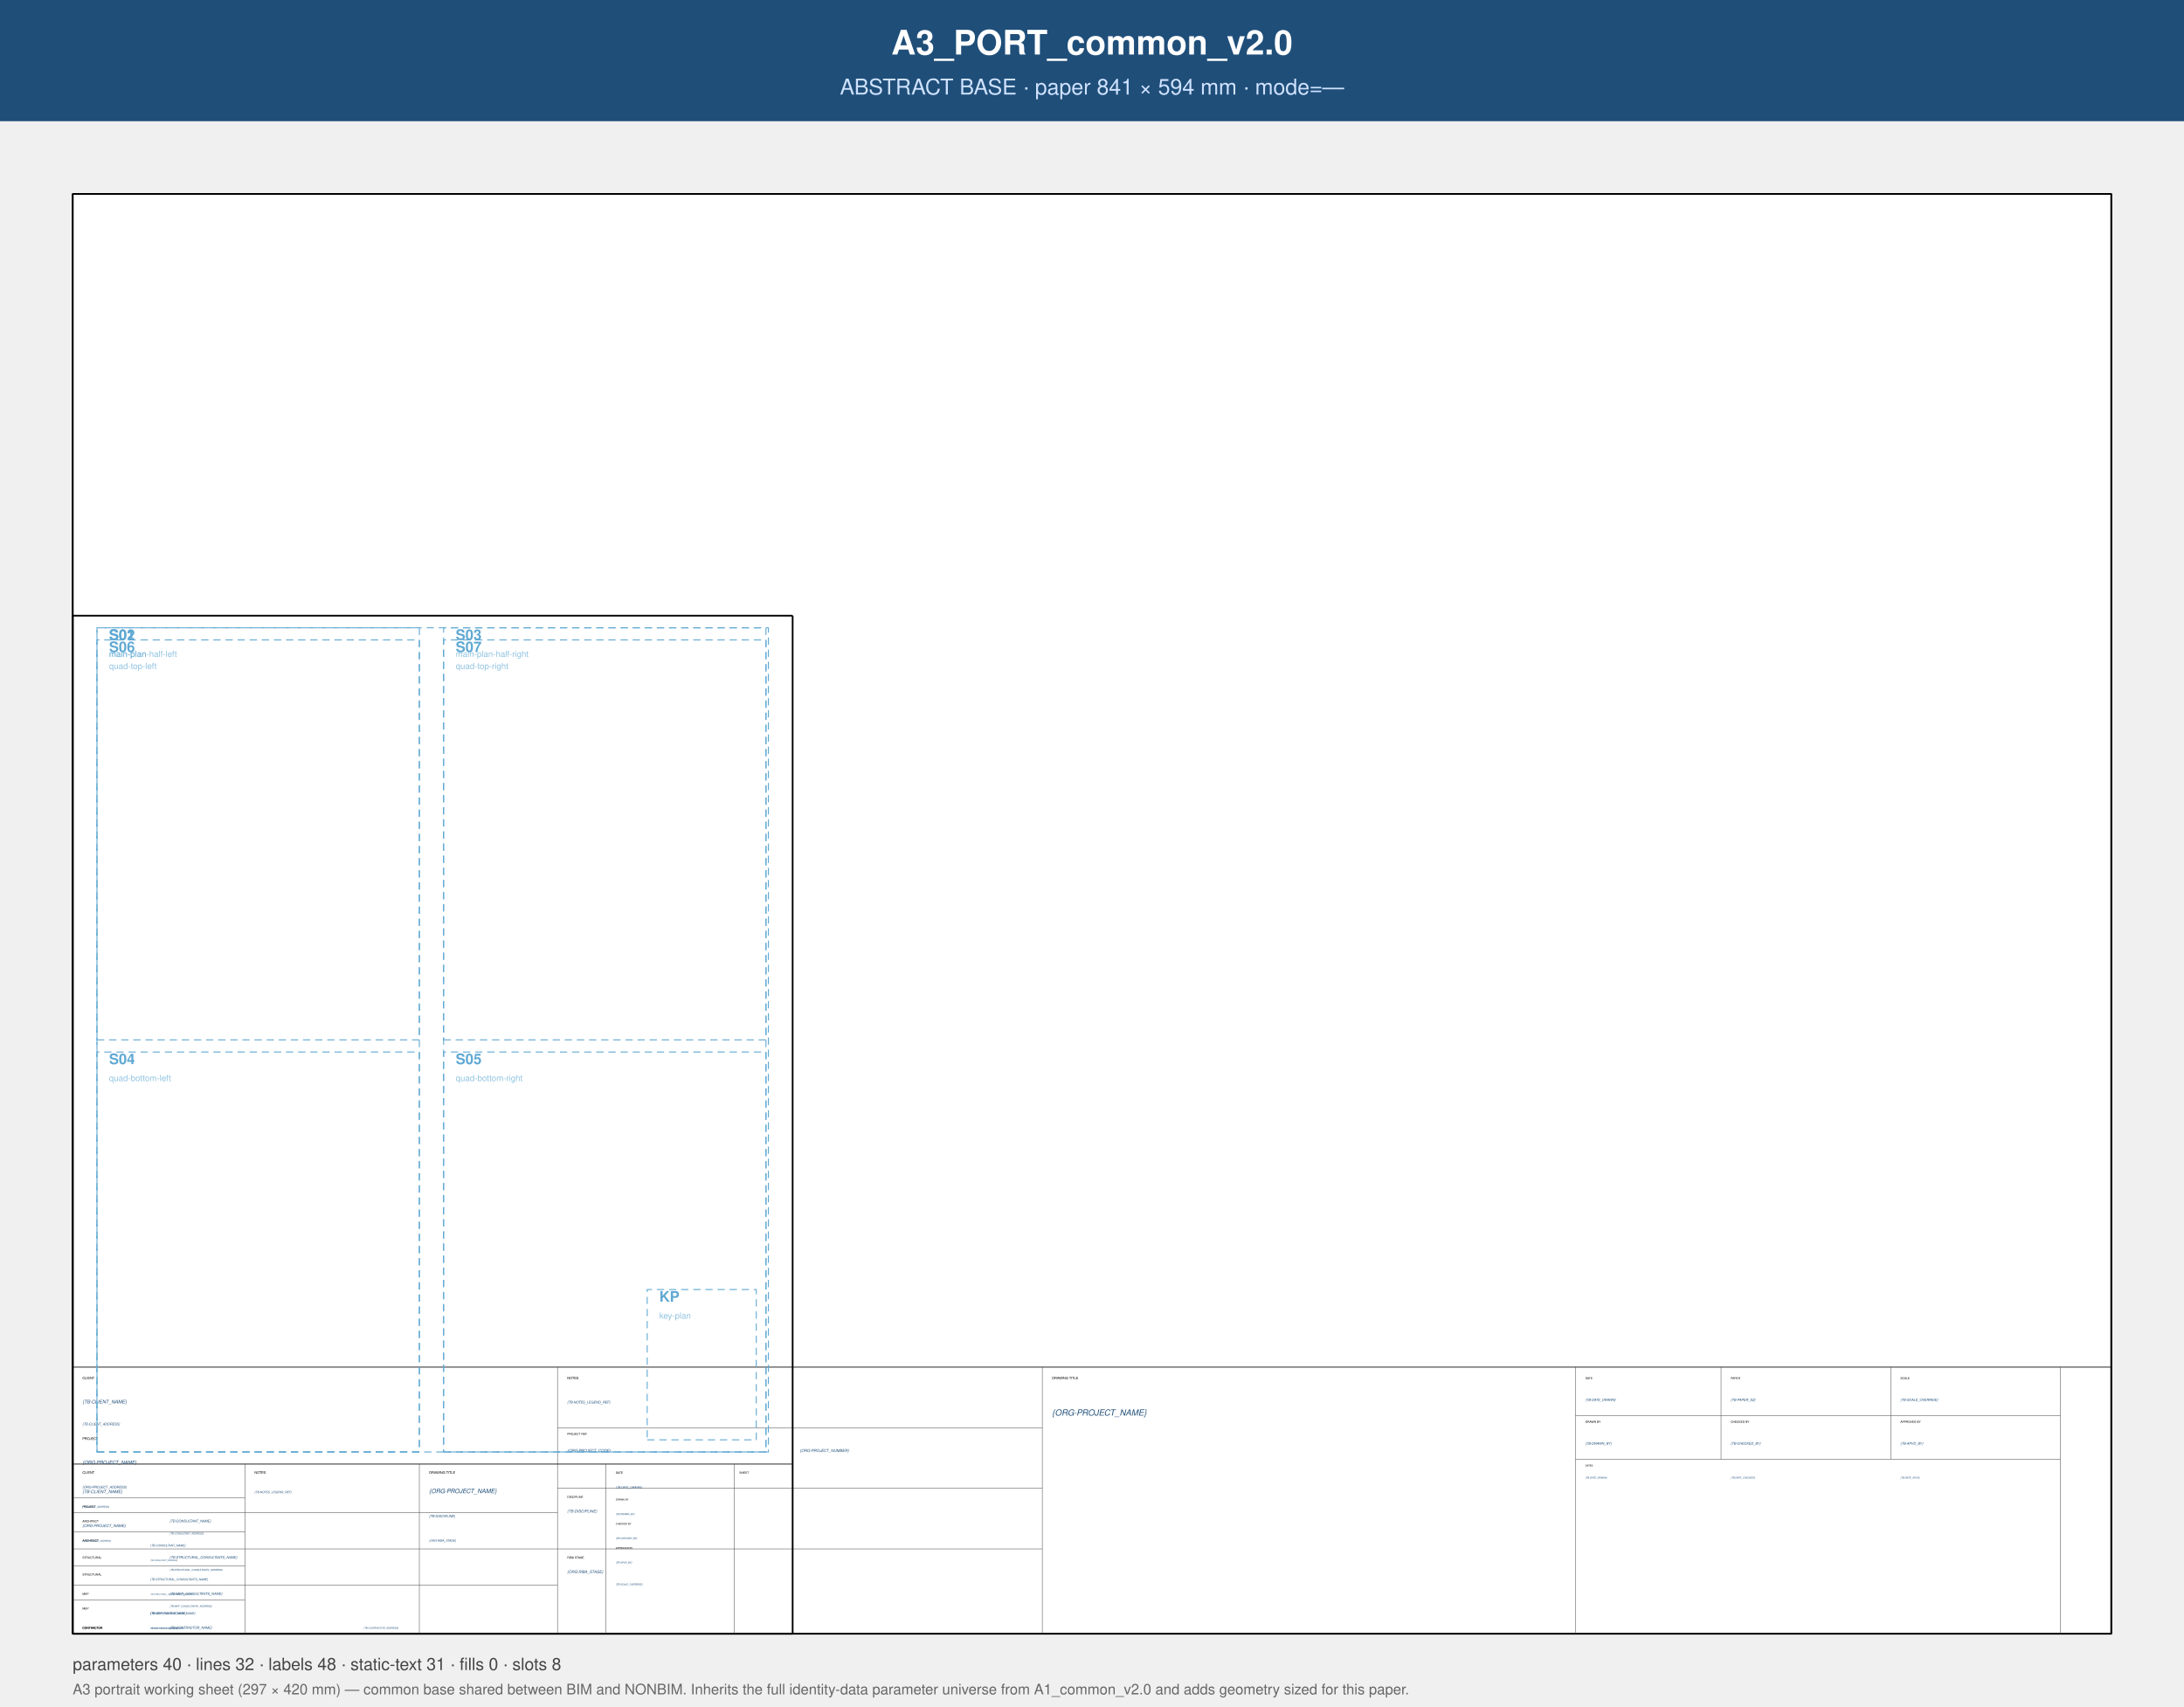
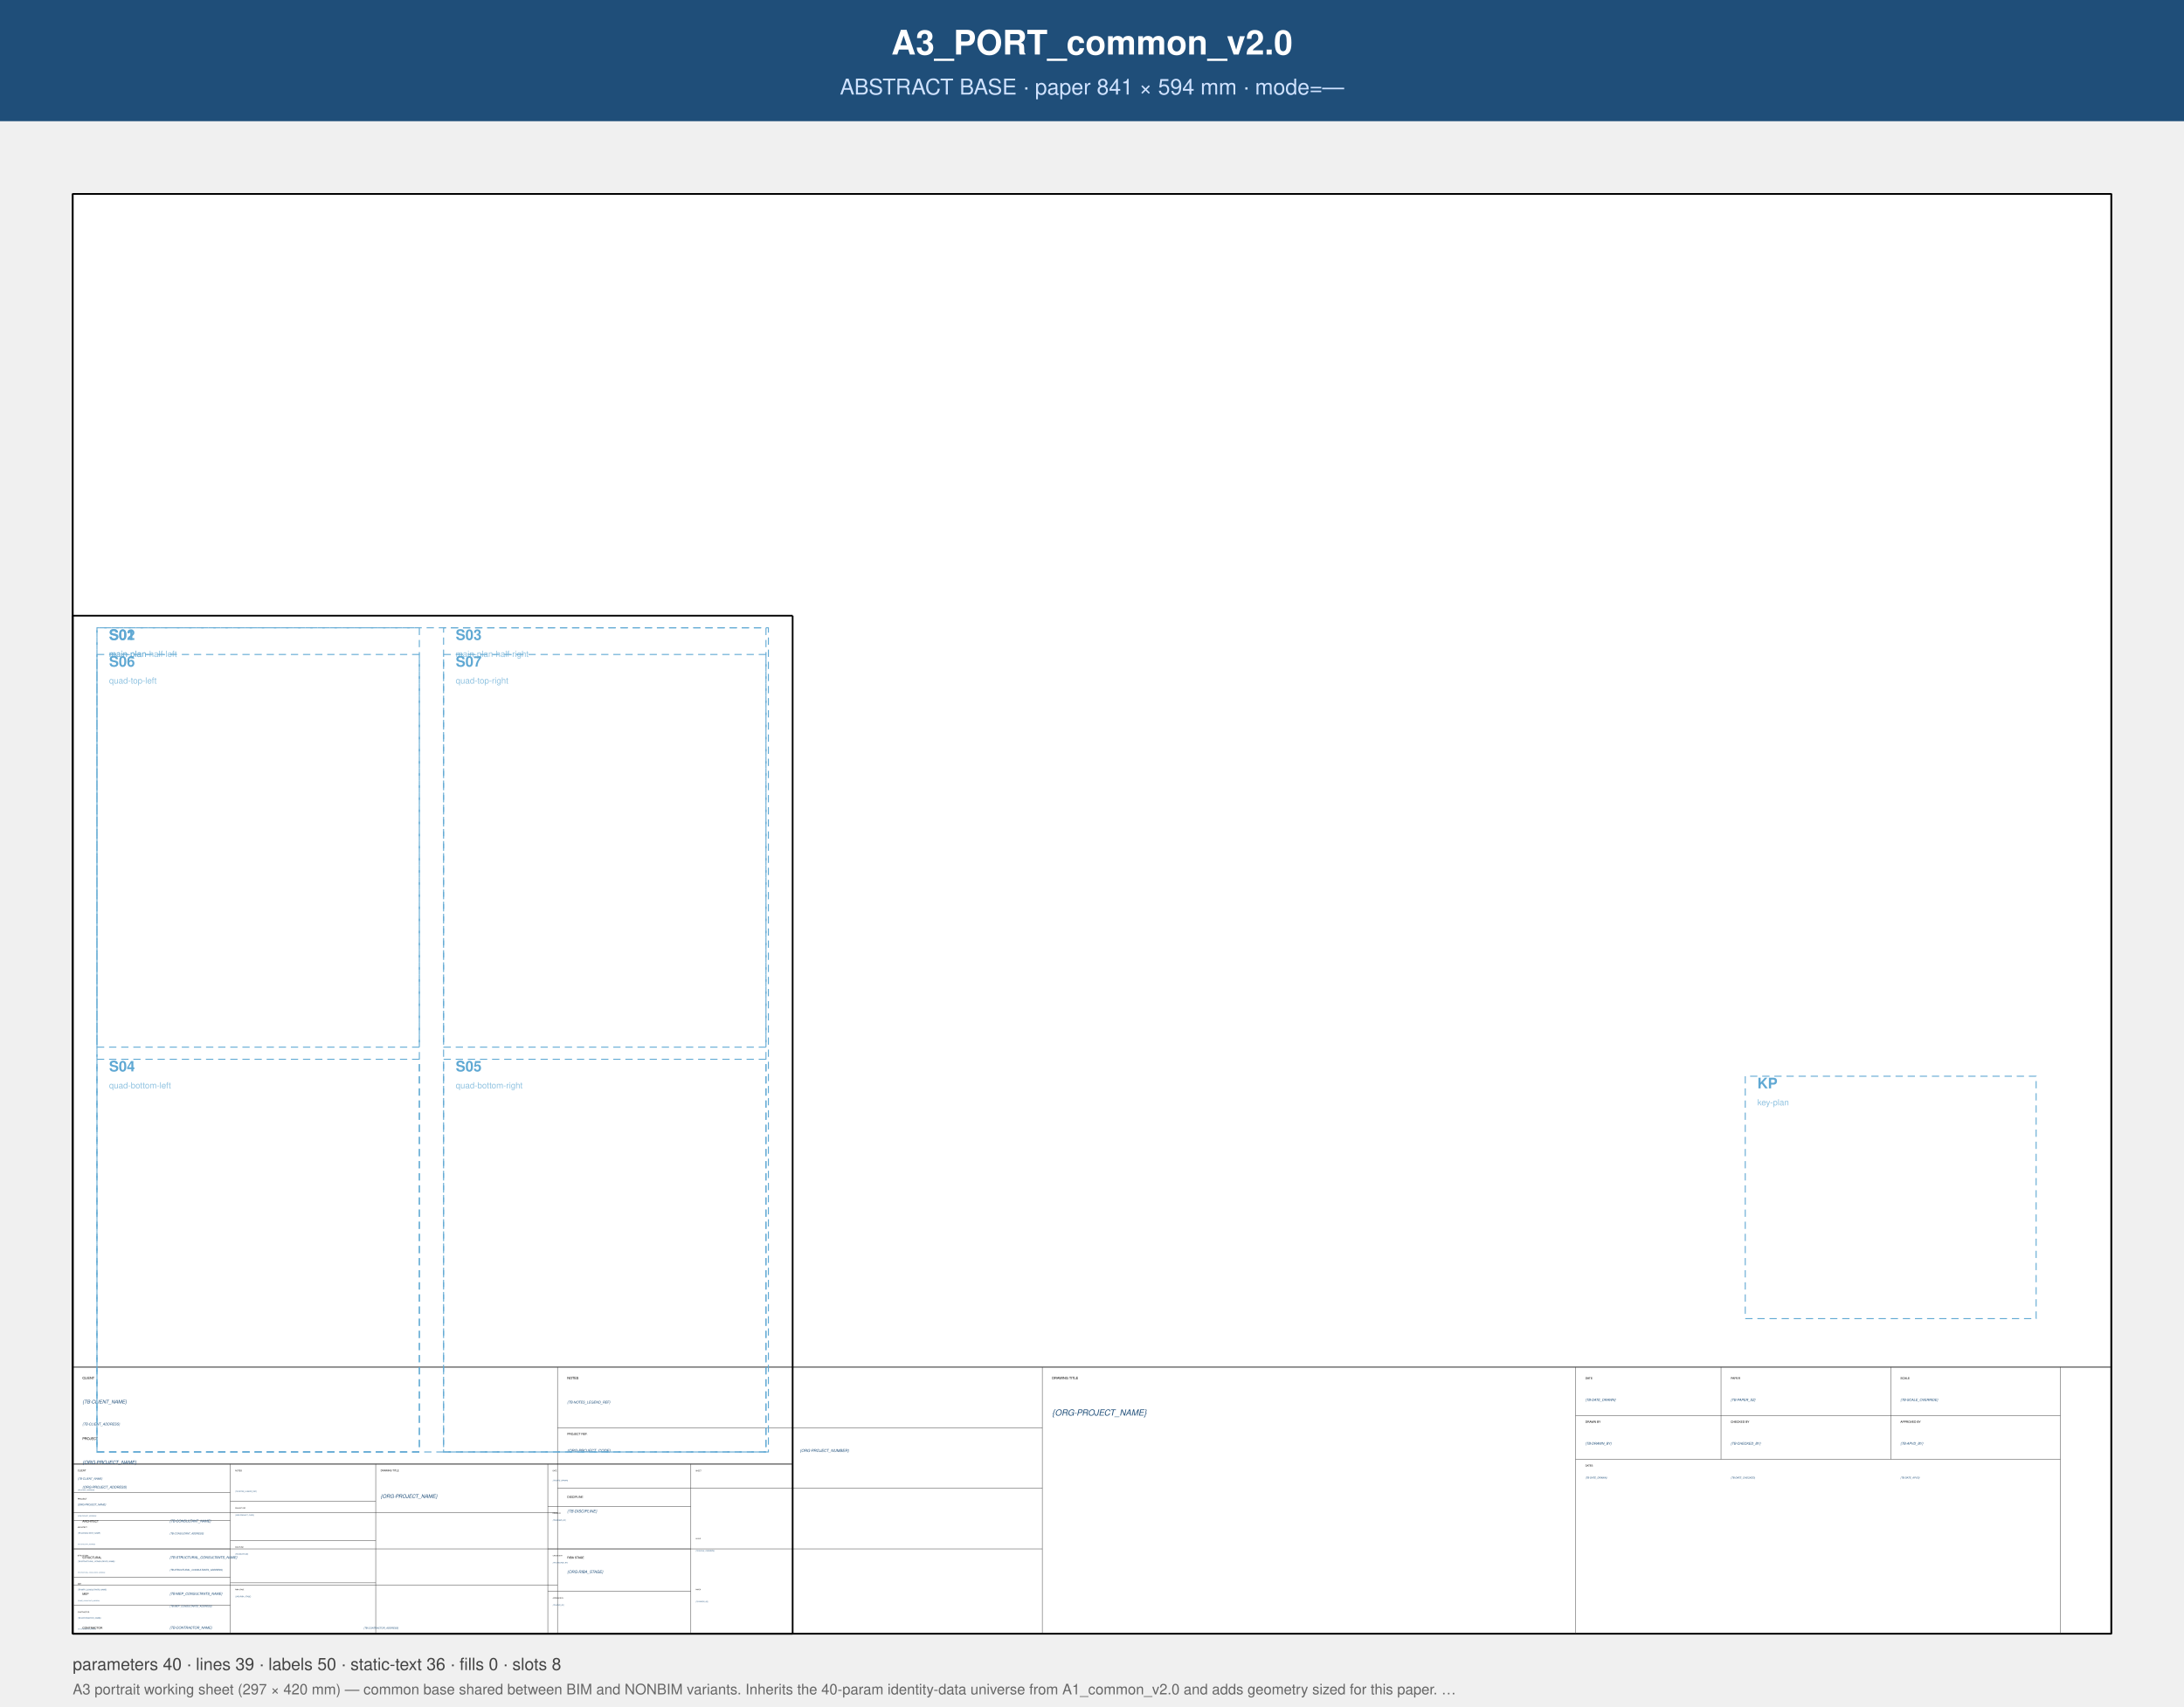
<svg xmlns="http://www.w3.org/2000/svg" viewBox="0 0 901 704" width="901mm" height="704mm" style="background:#fafafa;font-family:Helvetica,Arial,sans-serif;">
  <rect x="0" y="0" width="901" height="50" fill="#1F4E79" />
  <text x="450.5" y="22.5" text-anchor="middle" fill="#fff" font-size="14" font-weight="bold">A3_PORT_common_v2.0</text>
  <text x="450.5" y="39.0" text-anchor="middle" fill="#cfe2ff" font-size="9">ABSTRACT BASE   ·   paper 841 × 594 mm   ·   mode=—</text>
  <g transform="translate(30,674) scale(1,-1)">
    <rect x="0" y="0" width="841" height="594" fill="#ffffff" stroke="#1a1a1a" stroke-width="0.6" />
    <line x1="0" y1="0" x2="841" y2="0" stroke="#000" stroke-width="0.7" />
    <line x1="841" y1="0" x2="841" y2="594" stroke="#000" stroke-width="0.7" />
    <line x1="841" y1="594" x2="0" y2="594" stroke="#000" stroke-width="0.7" />
    <line x1="0" y1="594" x2="0" y2="0" stroke="#000" stroke-width="0.7" />
    <line x1="0" y1="110" x2="841" y2="110" stroke="#222" stroke-width="0.35" />
    <line x1="200" y1="0" x2="200" y2="110" stroke="#444" stroke-width="0.18" />
    <line x1="400" y1="0" x2="400" y2="110" stroke="#444" stroke-width="0.18" />
    <line x1="620" y1="0" x2="620" y2="110" stroke="#444" stroke-width="0.18" />
    <line x1="820" y1="0" x2="820" y2="110" stroke="#444" stroke-width="0.18" />
    <line x1="0" y1="50" x2="200" y2="50" stroke="#444" stroke-width="0.18" />
    <line x1="0" y1="35" x2="200" y2="35" stroke="#444" stroke-width="0.18" />
    <line x1="0" y1="20" x2="200" y2="20" stroke="#444" stroke-width="0.18" />
    <line x1="200" y1="85" x2="400" y2="85" stroke="#444" stroke-width="0.18" />
    <line x1="200" y1="60" x2="400" y2="60" stroke="#444" stroke-width="0.18" />
    <line x1="200" y1="35" x2="400" y2="35" stroke="#444" stroke-width="0.18" />
    <line x1="620" y1="90" x2="820" y2="90" stroke="#444" stroke-width="0.18" />
    <line x1="620" y1="72" x2="820" y2="72" stroke="#444" stroke-width="0.18" />
    <line x1="680" y1="72" x2="680" y2="110" stroke="#444" stroke-width="0.18" />
    <line x1="750" y1="72" x2="750" y2="110" stroke="#444" stroke-width="0.18" />
    <line x1="0" y1="0" x2="297" y2="0" stroke="#000" stroke-width="0.7" />
    <line x1="297" y1="0" x2="297" y2="420" stroke="#000" stroke-width="0.7" />
    <line x1="297" y1="420" x2="0" y2="420" stroke="#000" stroke-width="0.7" />
    <line x1="0" y1="420" x2="0" y2="0" stroke="#000" stroke-width="0.7" />
    <line x1="0" y1="70" x2="297" y2="70" stroke="#222" stroke-width="0.35" />
-     <line x1="71" y1="0" x2="71" y2="70" stroke="#444" stroke-width="0.18" />
-     <line x1="143" y1="0" x2="143" y2="70" stroke="#444" stroke-width="0.18" />
-     <line x1="220" y1="0" x2="220" y2="70" stroke="#444" stroke-width="0.18" />
-     <line x1="273" y1="0" x2="273" y2="70" stroke="#444" stroke-width="0.18" />
-     <line x1="0" y1="14.0" x2="71" y2="14.0" stroke="#444" stroke-width="0.18" />
-     <line x1="0" y1="28.0" x2="71" y2="28.0" stroke="#444" stroke-width="0.18" />
-     <line x1="0" y1="42.0" x2="71" y2="42.0" stroke="#444" stroke-width="0.18" />
-     <line x1="0" y1="56.0" x2="71" y2="56.0" stroke="#444" stroke-width="0.18" />
+     <line x1="65" y1="0" x2="65" y2="70" stroke="#444" stroke-width="0.18" />
+     <line x1="125" y1="0" x2="125" y2="70" stroke="#444" stroke-width="0.18" />
+     <line x1="196" y1="0" x2="196" y2="70" stroke="#444" stroke-width="0.18" />
+     <line x1="255" y1="0" x2="255" y2="70" stroke="#444" stroke-width="0.18" />
+     <line x1="0" y1="11.7" x2="65" y2="11.7" stroke="#444" stroke-width="0.18" />
+     <line x1="0" y1="23.3" x2="65" y2="23.3" stroke="#444" stroke-width="0.18" />
+     <line x1="0" y1="35.0" x2="65" y2="35.0" stroke="#444" stroke-width="0.18" />
+     <line x1="0" y1="46.7" x2="65" y2="46.7" stroke="#444" stroke-width="0.18" />
+     <line x1="0" y1="58.3" x2="65" y2="58.3" stroke="#444" stroke-width="0.18" />
+     <line x1="65" y1="21.0" x2="125" y2="21.0" stroke="#444" stroke-width="0.18" />
+     <line x1="65" y1="38.5" x2="125" y2="38.5" stroke="#444" stroke-width="0.18" />
+     <line x1="65" y1="54.6" x2="125" y2="54.6" stroke="#444" stroke-width="0.18" />
+     <line x1="196" y1="17.5" x2="255" y2="17.5" stroke="#444" stroke-width="0.18" />
+     <line x1="196" y1="35.0" x2="255" y2="35.0" stroke="#444" stroke-width="0.18" />
+     <line x1="196" y1="52.5" x2="255" y2="52.5" stroke="#444" stroke-width="0.18" />
    <g transform="translate(4,105) scale(1,-1)">
      <text x="0" y="0" font-size="1.4" text-anchor="start" fill="#000">CLIENT</text>
    </g>
    <g transform="translate(4,80) scale(1,-1)">
      <text x="0" y="0" font-size="1.4" text-anchor="start" fill="#000">PROJECT</text>
    </g>
    <g transform="translate(4,46) scale(1,-1)">
      <text x="0" y="0" font-size="1.2" text-anchor="start" fill="#000">ARCHITECT</text>
    </g>
    <g transform="translate(4,31) scale(1,-1)">
      <text x="0" y="0" font-size="1.2" text-anchor="start" fill="#000">STRUCTURAL</text>
    </g>
    <g transform="translate(4,16) scale(1,-1)">
      <text x="0" y="0" font-size="1.2" text-anchor="start" fill="#000">MEP</text>
    </g>
    <g transform="translate(4,2) scale(1,-1)">
      <text x="0" y="0" font-size="1.2" text-anchor="start" fill="#000">CONTRACTOR</text>
    </g>
    <g transform="translate(204,105) scale(1,-1)">
      <text x="0" y="0" font-size="1.4" text-anchor="start" fill="#000">NOTES</text>
    </g>
    <g transform="translate(404,105) scale(1,-1)">
      <text x="0" y="0" font-size="1.4" text-anchor="start" fill="#000">DRAWING TITLE</text>
    </g>
    <g transform="translate(204,82) scale(1,-1)">
      <text x="0" y="0" font-size="1.2" text-anchor="start" fill="#000">PROJECT REF.</text>
    </g>
    <g transform="translate(204,56) scale(1,-1)">
      <text x="0" y="0" font-size="1.2" text-anchor="start" fill="#000">DISCIPLINE</text>
    </g>
    <g transform="translate(204,31) scale(1,-1)">
      <text x="0" y="0" font-size="1.2" text-anchor="start" fill="#000">RIBA STAGE</text>
    </g>
    <g transform="translate(624,105) scale(1,-1)">
      <text x="0" y="0" font-size="1.2" text-anchor="start" fill="#000">DATE</text>
    </g>
    <g transform="translate(684,105) scale(1,-1)">
      <text x="0" y="0" font-size="1.2" text-anchor="start" fill="#000">PAPER</text>
    </g>
    <g transform="translate(754,105) scale(1,-1)">
      <text x="0" y="0" font-size="1.2" text-anchor="start" fill="#000">SCALE</text>
    </g>
    <g transform="translate(624,87) scale(1,-1)">
      <text x="0" y="0" font-size="1.2" text-anchor="start" fill="#000">DRAWN BY</text>
    </g>
    <g transform="translate(684,87) scale(1,-1)">
      <text x="0" y="0" font-size="1.2" text-anchor="start" fill="#000">CHECKED BY</text>
    </g>
    <g transform="translate(754,87) scale(1,-1)">
      <text x="0" y="0" font-size="1.2" text-anchor="start" fill="#000">APPROVED BY</text>
    </g>
    <g transform="translate(624,69) scale(1,-1)">
      <text x="0" y="0" font-size="1.0" text-anchor="start" fill="#000">DATES</text>
    </g>
-     <g transform="translate(4,66) scale(1,-1)">
-       <text x="0" y="0" font-size="1.4" text-anchor="start" fill="#000">CLIENT</text>
-     </g>
-     <g transform="translate(4,52.0) scale(1,-1)">
-       <text x="0" y="0" font-size="1.2" text-anchor="start" fill="#000">PROJECT</text>
-     </g>
-     <g transform="translate(4,38.0) scale(1,-1)">
-       <text x="0" y="0" font-size="1.2" text-anchor="start" fill="#000">ARCHITECT</text>
-     </g>
-     <g transform="translate(4,24.0) scale(1,-1)">
-       <text x="0" y="0" font-size="1.2" text-anchor="start" fill="#000">STRUCTURAL</text>
-     </g>
-     <g transform="translate(4,10.0) scale(1,-1)">
-       <text x="0" y="0" font-size="1.2" text-anchor="start" fill="#000">MEP</text>
-     </g>
-     <g transform="translate(4,2) scale(1,-1)">
-       <text x="0" y="0" font-size="1.2" text-anchor="start" fill="#000">CONTRACTOR</text>
-     </g>
-     <g transform="translate(75,66) scale(1,-1)">
-       <text x="0" y="0" font-size="1.4" text-anchor="start" fill="#000">NOTES</text>
-     </g>
-     <g transform="translate(147,66) scale(1,-1)">
-       <text x="0" y="0" font-size="1.4" text-anchor="start" fill="#000">DRAWING TITLE</text>
-     </g>
-     <g transform="translate(224,66) scale(1,-1)">
-       <text x="0" y="0" font-size="1.2" text-anchor="start" fill="#000">DATE</text>
-     </g>
-     <g transform="translate(224,55) scale(1,-1)">
-       <text x="0" y="0" font-size="1.0" text-anchor="start" fill="#000">DRAWN BY</text>
-     </g>
-     <g transform="translate(224,45) scale(1,-1)">
-       <text x="0" y="0" font-size="1.0" text-anchor="start" fill="#000">CHECKED BY</text>
-     </g>
-     <g transform="translate(224,35) scale(1,-1)">
-       <text x="0" y="0" font-size="1.0" text-anchor="start" fill="#000">APPROVED BY</text>
-     </g>
-     <g transform="translate(275,66) scale(1,-1)">
-       <text x="0" y="0" font-size="1.2" text-anchor="start" fill="#000">SHEET</text>
+     <g transform="translate(2,67) scale(1,-1)">
+       <text x="0" y="0" font-size="0.98" text-anchor="start" fill="#000">CLIENT</text>
+     </g>
+     <g transform="translate(2,55.33333) scale(1,-1)">
+       <text x="0" y="0" font-size="0.84" text-anchor="start" fill="#000">PROJECT</text>
+     </g>
+     <g transform="translate(2,43.66667) scale(1,-1)">
+       <text x="0" y="0" font-size="0.7" text-anchor="start" fill="#000">ARCHITECT</text>
+     </g>
+     <g transform="translate(2,32.0) scale(1,-1)">
+       <text x="0" y="0" font-size="0.7" text-anchor="start" fill="#000">STRUCTURAL</text>
+     </g>
+     <g transform="translate(2,20.33333) scale(1,-1)">
+       <text x="0" y="0" font-size="0.7" text-anchor="start" fill="#000">MEP</text>
+     </g>
+     <g transform="translate(2,8.666667) scale(1,-1)">
+       <text x="0" y="0" font-size="0.7" text-anchor="start" fill="#000">CONTRACTOR</text>
+     </g>
+     <g transform="translate(67,67) scale(1,-1)">
+       <text x="0" y="0" font-size="0.84" text-anchor="start" fill="#000">NOTES</text>
+     </g>
+     <g transform="translate(67,51.6) scale(1,-1)">
+       <text x="0" y="0" font-size="0.63" text-anchor="start" fill="#000">PROJECT REF</text>
+     </g>
+     <g transform="translate(67,35.5) scale(1,-1)">
+       <text x="0" y="0" font-size="0.63" text-anchor="start" fill="#000">DISCIPLINE</text>
+     </g>
+     <g transform="translate(67,18.0) scale(1,-1)">
+       <text x="0" y="0" font-size="0.63" text-anchor="start" fill="#000">RIBA STAGE</text>
+     </g>
+     <g transform="translate(127,67) scale(1,-1)">
+       <text x="0" y="0" font-size="0.98" text-anchor="start" fill="#000">DRAWING TITLE</text>
+     </g>
+     <g transform="translate(198,67) scale(1,-1)">
+       <text x="0" y="0" font-size="0.7" text-anchor="start" fill="#000">DATE</text>
+     </g>
+     <g transform="translate(198,49.5) scale(1,-1)">
+       <text x="0" y="0" font-size="0.63" text-anchor="start" fill="#000">DRAWN BY</text>
+     </g>
+     <g transform="translate(198,32.0) scale(1,-1)">
+       <text x="0" y="0" font-size="0.63" text-anchor="start" fill="#000">CHECKED BY</text>
+     </g>
+     <g transform="translate(198,14.5) scale(1,-1)">
+       <text x="0" y="0" font-size="0.63" text-anchor="start" fill="#000">APPROVED BY</text>
+     </g>
+     <g transform="translate(257,67) scale(1,-1)">
+       <text x="0" y="0" font-size="0.7" text-anchor="start" fill="#000">SHEET</text>
+     </g>
+     <g transform="translate(257,39.0) scale(1,-1)">
+       <text x="0" y="0" font-size="0.63" text-anchor="start" fill="#000">SCALE</text>
+     </g>
+     <g transform="translate(257,18.0) scale(1,-1)">
+       <text x="0" y="0" font-size="0.63" text-anchor="start" fill="#000">PAPER</text>
    </g>
    <g transform="translate(4,95) scale(1,-1)">
      <text x="0" y="0" font-size="2.0" text-anchor="start" fill="#1F4E79" font-style="italic">{TB·CLIENT_NAME}</text>
    </g>
    <g transform="translate(4,86) scale(1,-1)">
      <text x="0" y="0" font-size="1.4" text-anchor="start" fill="#1F4E79" font-style="italic">{TB·CLIENT_ADDRESS}</text>
    </g>
    <g transform="translate(4,70) scale(1,-1)">
      <text x="0" y="0" font-size="2.0" text-anchor="start" fill="#1F4E79" font-style="italic">{ORG·PROJECT_NAME}</text>
    </g>
    <g transform="translate(4,60) scale(1,-1)">
      <text x="0" y="0" font-size="1.4" text-anchor="start" fill="#1F4E79" font-style="italic">{ORG·PROJECT_ADDRESS}</text>
    </g>
    <g transform="translate(40,46) scale(1,-1)">
      <text x="0" y="0" font-size="1.4" text-anchor="start" fill="#1F4E79" font-style="italic">{TB·CONSULTANT_NAME}</text>
    </g>
    <g transform="translate(40,41) scale(1,-1)">
      <text x="0" y="0" font-size="1.0" text-anchor="start" fill="#1F4E79" font-style="italic">{TB·CONSULTANT_ADDRESS}</text>
    </g>
    <g transform="translate(40,31) scale(1,-1)">
      <text x="0" y="0" font-size="1.4" text-anchor="start" fill="#1F4E79" font-style="italic">{TB·STRUCTURAL_CONSULTANTS_NAME}</text>
    </g>
    <g transform="translate(40,26) scale(1,-1)">
      <text x="0" y="0" font-size="1.0" text-anchor="start" fill="#1F4E79" font-style="italic">{TB·STRUCTURAL_CONSULTANTS_ADDRESS}</text>
    </g>
    <g transform="translate(40,16) scale(1,-1)">
      <text x="0" y="0" font-size="1.4" text-anchor="start" fill="#1F4E79" font-style="italic">{TB·MEP_CONSULTANTS_NAME}</text>
    </g>
    <g transform="translate(40,11) scale(1,-1)">
      <text x="0" y="0" font-size="1.0" text-anchor="start" fill="#1F4E79" font-style="italic">{TB·MEP_CONSULTANTS_ADDRESS}</text>
    </g>
    <g transform="translate(40,2) scale(1,-1)">
      <text x="0" y="0" font-size="1.4" text-anchor="start" fill="#1F4E79" font-style="italic">{TB·CONTRACTOR_NAME}</text>
    </g>
    <g transform="translate(120,2) scale(1,-1)">
      <text x="0" y="0" font-size="1.0" text-anchor="start" fill="#1F4E79" font-style="italic">{TB·CONTRACTOR_ADDRESS}</text>
    </g>
    <g transform="translate(204,75) scale(1,-1)">
      <text x="0" y="0" font-size="1.6" text-anchor="start" fill="#1F4E79" font-style="italic">{ORG·PROJECT_CODE}</text>
    </g>
    <g transform="translate(300,75) scale(1,-1)">
      <text x="0" y="0" font-size="1.6" text-anchor="start" fill="#1F4E79" font-style="italic">{ORG·PROJECT_NUMBER}</text>
    </g>
    <g transform="translate(204,50) scale(1,-1)">
      <text x="0" y="0" font-size="1.6" text-anchor="start" fill="#1F4E79" font-style="italic">{TB·DISCIPLINE}</text>
    </g>
    <g transform="translate(204,25) scale(1,-1)">
      <text x="0" y="0" font-size="1.6" text-anchor="start" fill="#1F4E79" font-style="italic">{ORG·RIBA_STAGE}</text>
    </g>
    <g transform="translate(204,95) scale(1,-1)">
      <text x="0" y="0" font-size="1.4" text-anchor="start" fill="#1F4E79" font-style="italic">{TB·NOTES_LEGEND_REF}</text>
    </g>
    <g transform="translate(404,90) scale(1,-1)">
      <text x="0" y="0" font-size="3.5" text-anchor="start" fill="#1F4E79" font-style="italic">{ORG·PROJECT_NAME}</text>
    </g>
    <g transform="translate(624,96) scale(1,-1)">
      <text x="0" y="0" font-size="1.4" text-anchor="start" fill="#1F4E79" font-style="italic">{TB·DATE_DRAWN}</text>
    </g>
    <g transform="translate(684,96) scale(1,-1)">
      <text x="0" y="0" font-size="1.4" text-anchor="start" fill="#1F4E79" font-style="italic">{TB·PAPER_SZ}</text>
    </g>
    <g transform="translate(754,96) scale(1,-1)">
      <text x="0" y="0" font-size="1.4" text-anchor="start" fill="#1F4E79" font-style="italic">{TB·SCALE_OVERRIDE}</text>
    </g>
    <g transform="translate(624,78) scale(1,-1)">
      <text x="0" y="0" font-size="1.4" text-anchor="start" fill="#1F4E79" font-style="italic">{TB·DRAWN_BY}</text>
    </g>
    <g transform="translate(684,78) scale(1,-1)">
      <text x="0" y="0" font-size="1.4" text-anchor="start" fill="#1F4E79" font-style="italic">{TB·CHECKED_BY}</text>
    </g>
    <g transform="translate(754,78) scale(1,-1)">
      <text x="0" y="0" font-size="1.4" text-anchor="start" fill="#1F4E79" font-style="italic">{TB·APVD_BY}</text>
    </g>
    <g transform="translate(624,64) scale(1,-1)">
      <text x="0" y="0" font-size="1.0" text-anchor="start" fill="#1F4E79" font-style="italic">{TB·DATE_DRAWN}</text>
    </g>
    <g transform="translate(684,64) scale(1,-1)">
      <text x="0" y="0" font-size="1.0" text-anchor="start" fill="#1F4E79" font-style="italic">{TB·DATE_CHECKED}</text>
    </g>
    <g transform="translate(754,64) scale(1,-1)">
      <text x="0" y="0" font-size="1.0" text-anchor="start" fill="#1F4E79" font-style="italic">{TB·DATE_APVD}</text>
    </g>
-     <g transform="translate(4,58) scale(1,-1)">
-       <text x="0" y="0" font-size="1.8" text-anchor="start" fill="#1F4E79" font-style="italic">{TB·CLIENT_NAME}</text>
-     </g>
-     <g transform="translate(4,52) scale(1,-1)">
-       <text x="0" y="0" font-size="1.0" text-anchor="start" fill="#1F4E79" font-style="italic">{TB·CLIENT_ADDRESS}</text>
-     </g>
-     <g transform="translate(4,44.0) scale(1,-1)">
-       <text x="0" y="0" font-size="1.6" text-anchor="start" fill="#1F4E79" font-style="italic">{ORG·PROJECT_NAME}</text>
-     </g>
-     <g transform="translate(4,38.0) scale(1,-1)">
-       <text x="0" y="0" font-size="0.9" text-anchor="start" fill="#1F4E79" font-style="italic">{ORG·PROJECT_ADDRESS}</text>
-     </g>
-     <g transform="translate(31.95,36.0) scale(1,-1)">
-       <text x="0" y="0" font-size="1.2" text-anchor="start" fill="#1F4E79" font-style="italic">{TB·CONSULTANT_NAME}</text>
-     </g>
-     <g transform="translate(31.95,30.0) scale(1,-1)">
-       <text x="0" y="0" font-size="0.8" text-anchor="start" fill="#1F4E79" font-style="italic">{TB·CONSULTANT_ADDRESS}</text>
-     </g>
-     <g transform="translate(31.95,22.0) scale(1,-1)">
-       <text x="0" y="0" font-size="1.2" text-anchor="start" fill="#1F4E79" font-style="italic">{TB·STRUCTURAL_CONSULTANTS_NAME}</text>
-     </g>
-     <g transform="translate(31.95,16.0) scale(1,-1)">
-       <text x="0" y="0" font-size="0.8" text-anchor="start" fill="#1F4E79" font-style="italic">{TB·STRUCTURAL_CONSULTANTS_ADDRESS}</text>
-     </g>
-     <g transform="translate(31.95,8.0) scale(1,-1)">
-       <text x="0" y="0" font-size="1.2" text-anchor="start" fill="#1F4E79" font-style="italic">{TB·MEP_CONSULTANTS_NAME}</text>
-     </g>
-     <g transform="translate(31.95,2.0) scale(1,-1)">
-       <text x="0" y="0" font-size="0.8" text-anchor="start" fill="#1F4E79" font-style="italic">{TB·MEP_CONSULTANTS_ADDRESS}</text>
-     </g>
-     <g transform="translate(31.95,8) scale(1,-1)">
-       <text x="0" y="0" font-size="1.2" text-anchor="start" fill="#1F4E79" font-style="italic">{TB·CONTRACTOR_NAME}</text>
-     </g>
-     <g transform="translate(31.95,2) scale(1,-1)">
-       <text x="0" y="0" font-size="0.8" text-anchor="start" fill="#1F4E79" font-style="italic">{TB·CONTRACTOR_ADDRESS}</text>
-     </g>
-     <g transform="translate(75,58) scale(1,-1)">
-       <text x="0" y="0" font-size="1.2" text-anchor="start" fill="#1F4E79" font-style="italic">{TB·NOTES_LEGEND_REF}</text>
-     </g>
-     <g transform="translate(147,58) scale(1,-1)">
-       <text x="0" y="0" font-size="2.5" text-anchor="start" fill="#1F4E79" font-style="italic">{ORG·PROJECT_NAME}</text>
-     </g>
-     <g transform="translate(147,48) scale(1,-1)">
-       <text x="0" y="0" font-size="1.4" text-anchor="start" fill="#1F4E79" font-style="italic">{TB·DISCIPLINE}</text>
-     </g>
-     <g transform="translate(147,38) scale(1,-1)">
-       <text x="0" y="0" font-size="1.2" text-anchor="start" fill="#1F4E79" font-style="italic">{ORG·RIBA_STAGE}</text>
-     </g>
-     <g transform="translate(224,60) scale(1,-1)">
-       <text x="0" y="0" font-size="1.2" text-anchor="start" fill="#1F4E79" font-style="italic">{TB·DATE_DRAWN}</text>
-     </g>
-     <g transform="translate(224,49) scale(1,-1)">
-       <text x="0" y="0" font-size="1.0" text-anchor="start" fill="#1F4E79" font-style="italic">{TB·DRAWN_BY}</text>
-     </g>
-     <g transform="translate(224,39) scale(1,-1)">
-       <text x="0" y="0" font-size="1.0" text-anchor="start" fill="#1F4E79" font-style="italic">{TB·CHECKED_BY}</text>
-     </g>
-     <g transform="translate(224,29) scale(1,-1)">
-       <text x="0" y="0" font-size="1.0" text-anchor="start" fill="#1F4E79" font-style="italic">{TB·APVD_BY}</text>
-     </g>
-     <g transform="translate(224,20) scale(1,-1)">
-       <text x="0" y="0" font-size="1.0" text-anchor="start" fill="#1F4E79" font-style="italic">{TB·SCALE_OVERRIDE}</text>
+     <g transform="translate(2,63.58333) scale(1,-1)">
+       <text x="0" y="0" font-size="1.12" text-anchor="start" fill="#1F4E79" font-style="italic">{TB·CLIENT_NAME}</text>
+     </g>
+     <g transform="translate(2,59.08333) scale(1,-1)">
+       <text x="0" y="0" font-size="0.63" text-anchor="start" fill="#1F4E79" font-style="italic">{TB·CLIENT_ADDRESS}</text>
+     </g>
+     <g transform="translate(2,52.91667) scale(1,-1)">
+       <text x="0" y="0" font-size="1.05" text-anchor="start" fill="#1F4E79" font-style="italic">{ORG·PROJECT_NAME}</text>
+     </g>
+     <g transform="translate(2,48.41667) scale(1,-1)">
+       <text x="0" y="0" font-size="0.59" text-anchor="start" fill="#1F4E79" font-style="italic">{ORG·PROJECT_ADDRESS}</text>
+     </g>
+     <g transform="translate(2,41.25) scale(1,-1)">
+       <text x="0" y="0" font-size="0.77" text-anchor="start" fill="#1F4E79" font-style="italic">{TB·CONSULTANT_NAME}</text>
+     </g>
+     <g transform="translate(2,36.75) scale(1,-1)">
+       <text x="0" y="0" font-size="0.52" text-anchor="start" fill="#1F4E79" font-style="italic">{TB·CONSULTANT_ADDRESS}</text>
+     </g>
+     <g transform="translate(2,29.58333) scale(1,-1)">
+       <text x="0" y="0" font-size="0.77" text-anchor="start" fill="#1F4E79" font-style="italic">{TB·STRUCTURAL_CONSULTANTS_NAME}</text>
+     </g>
+     <g transform="translate(2,25.08333) scale(1,-1)">
+       <text x="0" y="0" font-size="0.52" text-anchor="start" fill="#1F4E79" font-style="italic">{TB·STRUCTURAL_CONSULTANTS_ADDRESS}</text>
+     </g>
+     <g transform="translate(2,17.91667) scale(1,-1)">
+       <text x="0" y="0" font-size="0.77" text-anchor="start" fill="#1F4E79" font-style="italic">{TB·MEP_CONSULTANTS_NAME}</text>
+     </g>
+     <g transform="translate(2,13.41667) scale(1,-1)">
+       <text x="0" y="0" font-size="0.52" text-anchor="start" fill="#1F4E79" font-style="italic">{TB·MEP_CONSULTANTS_ADDRESS}</text>
+     </g>
+     <g transform="translate(2,6.25) scale(1,-1)">
+       <text x="0" y="0" font-size="0.77" text-anchor="start" fill="#1F4E79" font-style="italic">{TB·CONTRACTOR_NAME}</text>
+     </g>
+     <g transform="translate(2,1.75) scale(1,-1)">
+       <text x="0" y="0" font-size="0.52" text-anchor="start" fill="#1F4E79" font-style="italic">{TB·CONTRACTOR_ADDRESS}</text>
+     </g>
+     <g transform="translate(67,58.5) scale(1,-1)">
+       <text x="0" y="0" font-size="0.7" text-anchor="start" fill="#1F4E79" font-style="italic">{TB·NOTES_LEGEND_REF}</text>
+     </g>
+     <g transform="translate(67,48.7) scale(1,-1)">
+       <text x="0" y="0" font-size="0.7" text-anchor="start" fill="#1F4E79" font-style="italic">{ORG·PROJECT_CODE}</text>
+     </g>
+     <g transform="translate(67,32.6) scale(1,-1)">
+       <text x="0" y="0" font-size="0.7" text-anchor="start" fill="#1F4E79" font-style="italic">{TB·DISCIPLINE}</text>
+     </g>
+     <g transform="translate(67,15.1) scale(1,-1)">
+       <text x="0" y="0" font-size="0.7" text-anchor="start" fill="#1F4E79" font-style="italic">{ORG·RIBA_STAGE}</text>
+     </g>
+     <g transform="translate(127,56.0) scale(1,-1)">
+       <text x="0" y="0" font-size="2.1" text-anchor="start" fill="#1F4E79" font-style="italic">{ORG·PROJECT_NAME}</text>
+     </g>
+     <g transform="translate(198,63.0) scale(1,-1)">
+       <text x="0" y="0" font-size="0.7" text-anchor="start" fill="#1F4E79" font-style="italic">{TB·DATE_DRAWN}</text>
+     </g>
+     <g transform="translate(198,46.6) scale(1,-1)">
+       <text x="0" y="0" font-size="0.7" text-anchor="start" fill="#1F4E79" font-style="italic">{TB·DRAWN_BY}</text>
+     </g>
+     <g transform="translate(198,29.1) scale(1,-1)">
+       <text x="0" y="0" font-size="0.7" text-anchor="start" fill="#1F4E79" font-style="italic">{TB·CHECKED_BY}</text>
+     </g>
+     <g transform="translate(198,11.6) scale(1,-1)">
+       <text x="0" y="0" font-size="0.7" text-anchor="start" fill="#1F4E79" font-style="italic">{TB·APVD_BY}</text>
+     </g>
+     <g transform="translate(257,34.0) scale(1,-1)">
+       <text x="0" y="0" font-size="0.7" text-anchor="start" fill="#1F4E79" font-style="italic">{TB·SCALE_OVERRIDE}</text>
+     </g>
+     <g transform="translate(257,13.0) scale(1,-1)">
+       <text x="0" y="0" font-size="0.7" text-anchor="start" fill="#1F4E79" font-style="italic">{TB·PAPER_SZ}</text>
    </g>
    <rect x="10" y="75" width="277" height="340" fill="none" stroke="#5fa8d3" stroke-width="0.4" stroke-dasharray="3,2" />
    <g transform="translate(15,410) scale(1,-1)">
      <text x="0" y="0" font-size="6" font-weight="bold" fill="#5fa8d3">S01</text>
    </g>
    <g transform="translate(15,403) scale(1,-1)">
      <text x="0" y="0" font-size="3.5" fill="#5fa8d3" opacity="0.7">main-plan</text>
    </g>
    <rect x="10" y="75" width="133" height="340" fill="none" stroke="#5fa8d3" stroke-width="0.4" stroke-dasharray="3,2" />
    <g transform="translate(15,410) scale(1,-1)">
      <text x="0" y="0" font-size="6" font-weight="bold" fill="#5fa8d3">S02</text>
    </g>
    <g transform="translate(15,403) scale(1,-1)">
      <text x="0" y="0" font-size="3.5" fill="#5fa8d3" opacity="0.7">main-plan-half-left</text>
    </g>
    <rect x="153" y="75" width="133" height="340" fill="none" stroke="#5fa8d3" stroke-width="0.4" stroke-dasharray="3,2" />
    <g transform="translate(158,410) scale(1,-1)">
      <text x="0" y="0" font-size="6" font-weight="bold" fill="#5fa8d3">S03</text>
    </g>
    <g transform="translate(158,403) scale(1,-1)">
      <text x="0" y="0" font-size="3.5" fill="#5fa8d3" opacity="0.7">main-plan-half-right</text>
    </g>
-     <rect x="10" y="75" width="133" height="165" fill="none" stroke="#5fa8d3" stroke-width="0.4" stroke-dasharray="3,2" />
-     <g transform="translate(15,235) scale(1,-1)">
+     <rect x="10" y="75" width="133" height="162" fill="none" stroke="#5fa8d3" stroke-width="0.4" stroke-dasharray="3,2" />
+     <g transform="translate(15,232) scale(1,-1)">
      <text x="0" y="0" font-size="6" font-weight="bold" fill="#5fa8d3">S04</text>
    </g>
-     <g transform="translate(15,228) scale(1,-1)">
+     <g transform="translate(15,225) scale(1,-1)">
      <text x="0" y="0" font-size="3.5" fill="#5fa8d3" opacity="0.7">quad-bottom-left</text>
    </g>
-     <rect x="153" y="75" width="133" height="165" fill="none" stroke="#5fa8d3" stroke-width="0.4" stroke-dasharray="3,2" />
-     <g transform="translate(158,235) scale(1,-1)">
+     <rect x="153" y="75" width="133" height="162" fill="none" stroke="#5fa8d3" stroke-width="0.4" stroke-dasharray="3,2" />
+     <g transform="translate(158,232) scale(1,-1)">
      <text x="0" y="0" font-size="6" font-weight="bold" fill="#5fa8d3">S05</text>
    </g>
-     <g transform="translate(158,228) scale(1,-1)">
+     <g transform="translate(158,225) scale(1,-1)">
      <text x="0" y="0" font-size="3.5" fill="#5fa8d3" opacity="0.7">quad-bottom-right</text>
    </g>
-     <rect x="10" y="245" width="133" height="165" fill="none" stroke="#5fa8d3" stroke-width="0.4" stroke-dasharray="3,2" />
-     <g transform="translate(15,405) scale(1,-1)">
+     <rect x="10" y="242" width="133" height="162" fill="none" stroke="#5fa8d3" stroke-width="0.4" stroke-dasharray="3,2" />
+     <g transform="translate(15,399) scale(1,-1)">
      <text x="0" y="0" font-size="6" font-weight="bold" fill="#5fa8d3">S06</text>
    </g>
-     <g transform="translate(15,398) scale(1,-1)">
+     <g transform="translate(15,392) scale(1,-1)">
      <text x="0" y="0" font-size="3.5" fill="#5fa8d3" opacity="0.7">quad-top-left</text>
    </g>
-     <rect x="153" y="245" width="133" height="165" fill="none" stroke="#5fa8d3" stroke-width="0.4" stroke-dasharray="3,2" />
-     <g transform="translate(158,405) scale(1,-1)">
+     <rect x="153" y="242" width="133" height="162" fill="none" stroke="#5fa8d3" stroke-width="0.4" stroke-dasharray="3,2" />
+     <g transform="translate(158,399) scale(1,-1)">
      <text x="0" y="0" font-size="6" font-weight="bold" fill="#5fa8d3">S07</text>
    </g>
-     <g transform="translate(158,398) scale(1,-1)">
+     <g transform="translate(158,392) scale(1,-1)">
      <text x="0" y="0" font-size="3.5" fill="#5fa8d3" opacity="0.7">quad-top-right</text>
    </g>
-     <rect x="237" y="80" width="45" height="62" fill="none" stroke="#5fa8d3" stroke-width="0.4" stroke-dasharray="3,2" />
-     <g transform="translate(242,137) scale(1,-1)">
+     <rect x="690" y="130" width="120" height="100" fill="none" stroke="#5fa8d3" stroke-width="0.4" stroke-dasharray="3,2" />
+     <g transform="translate(695,225) scale(1,-1)">
      <text x="0" y="0" font-size="6" font-weight="bold" fill="#5fa8d3">KP</text>
    </g>
-     <g transform="translate(242,130) scale(1,-1)">
+     <g transform="translate(695,218) scale(1,-1)">
      <text x="0" y="0" font-size="3.5" fill="#5fa8d3" opacity="0.7">key-plan</text>
    </g>
  </g>
-   <text x="30" y="689.0" font-size="7" fill="#444">parameters 40  ·  lines 32  ·  labels 48  ·  static-text 31  ·  fills 0  ·  slots 8</text>
-   <text x="30" y="699.0" font-size="6" fill="#666">A3 portrait working sheet (297 × 420 mm) — common base shared between BIM and NONBIM. Inherits the full identity-data parameter universe from A1_common_v2.0 and adds geometry sized for this paper.</text>
+   <text x="30" y="689.0" font-size="7" fill="#444">parameters 40  ·  lines 39  ·  labels 50  ·  static-text 36  ·  fills 0  ·  slots 8</text>
+   <text x="30" y="699.0" font-size="6" fill="#666">A3 portrait working sheet (297 × 420 mm) — common base shared between BIM and NONBIM variants. Inherits the 40-param identity-data universe from A1_common_v2.0 and adds geometry sized for this paper. …</text>
</svg>
